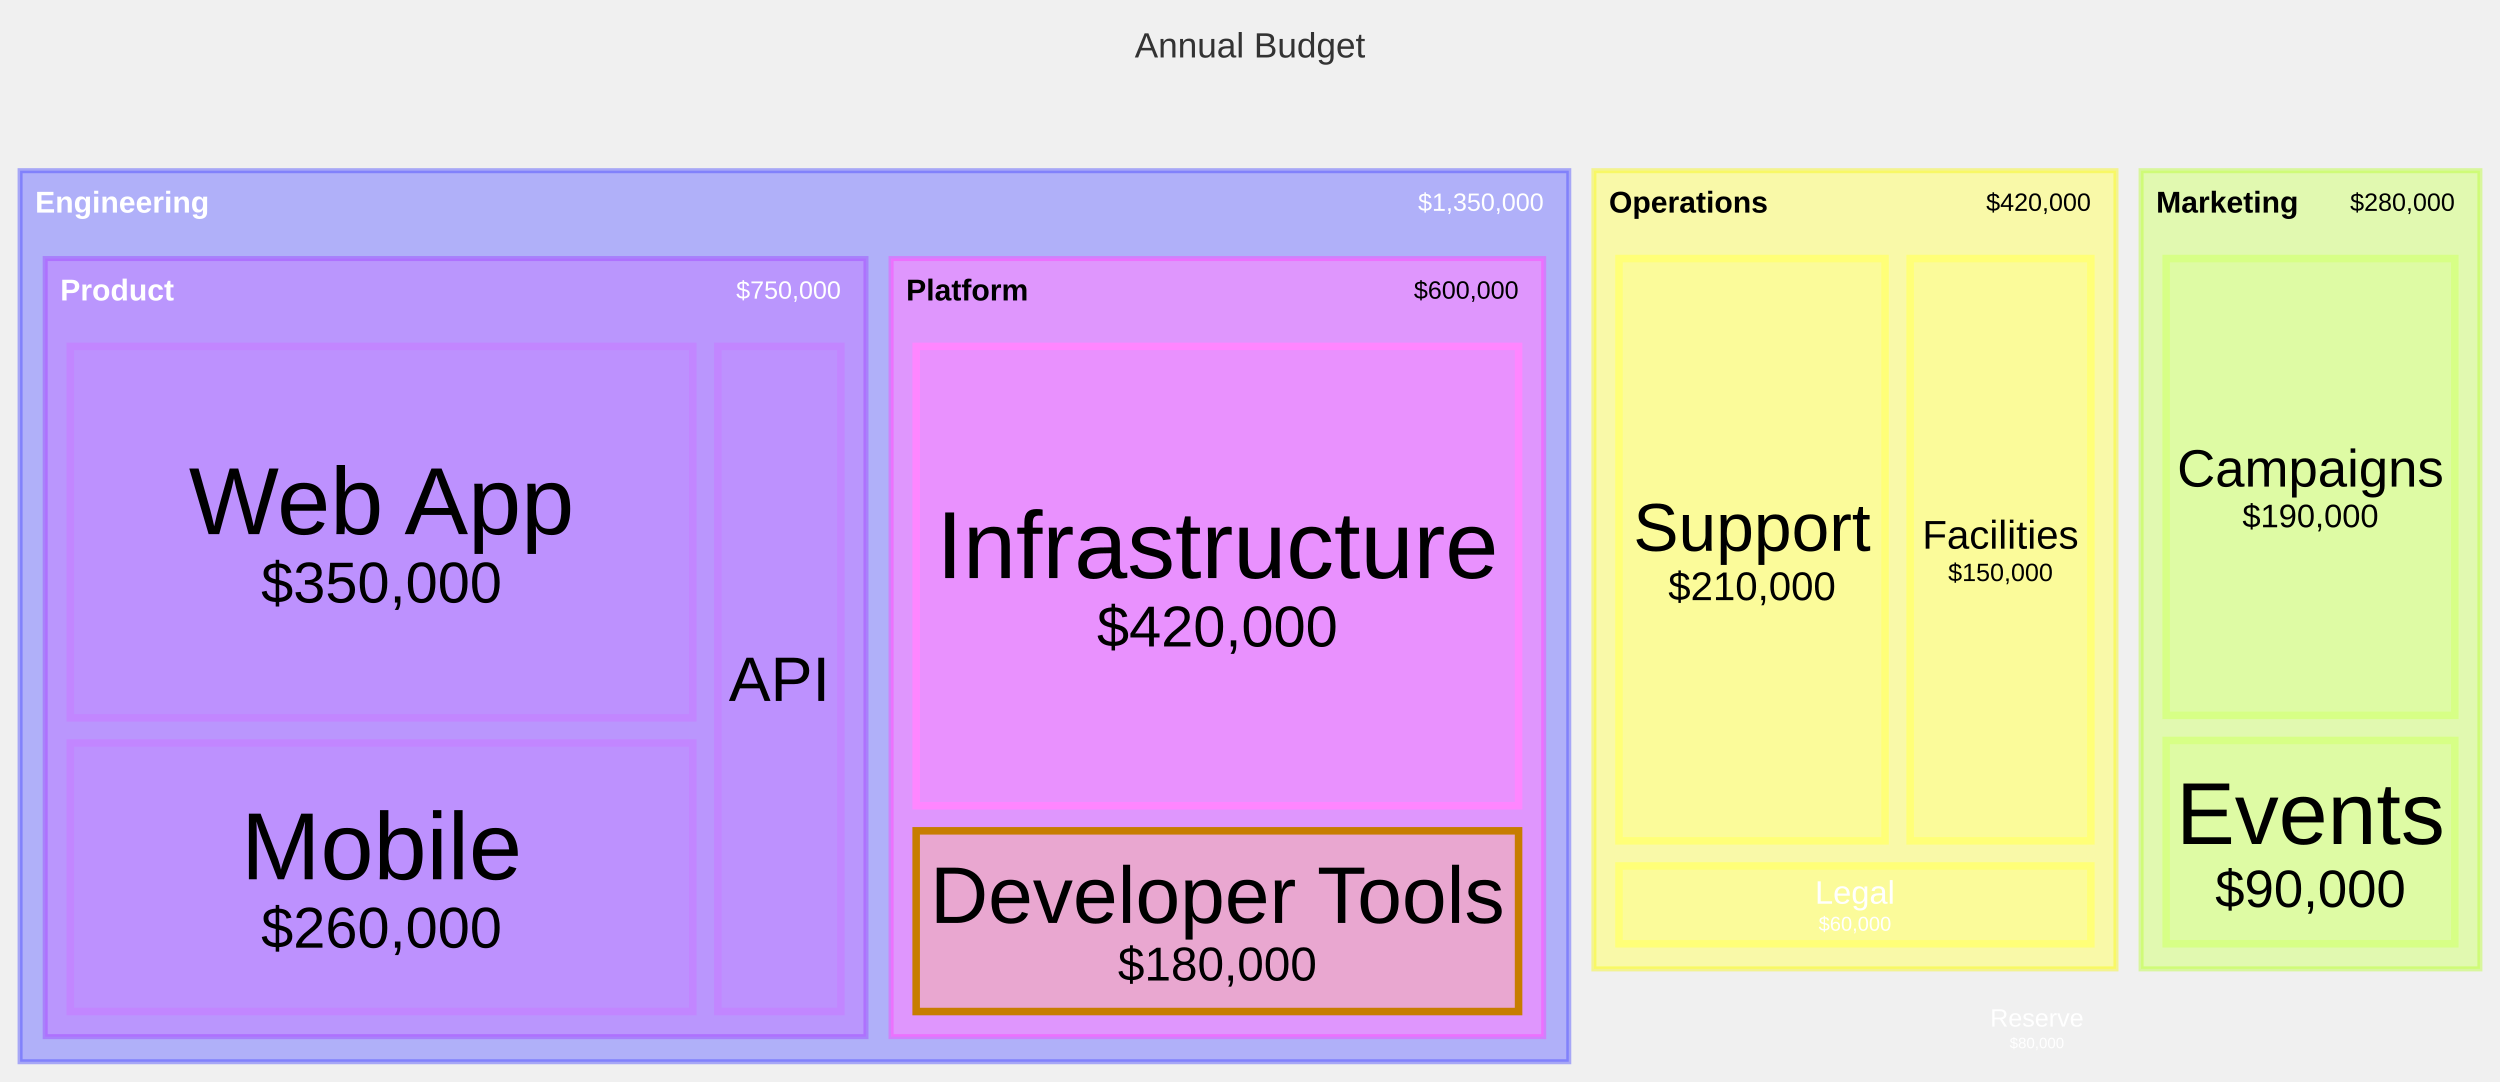
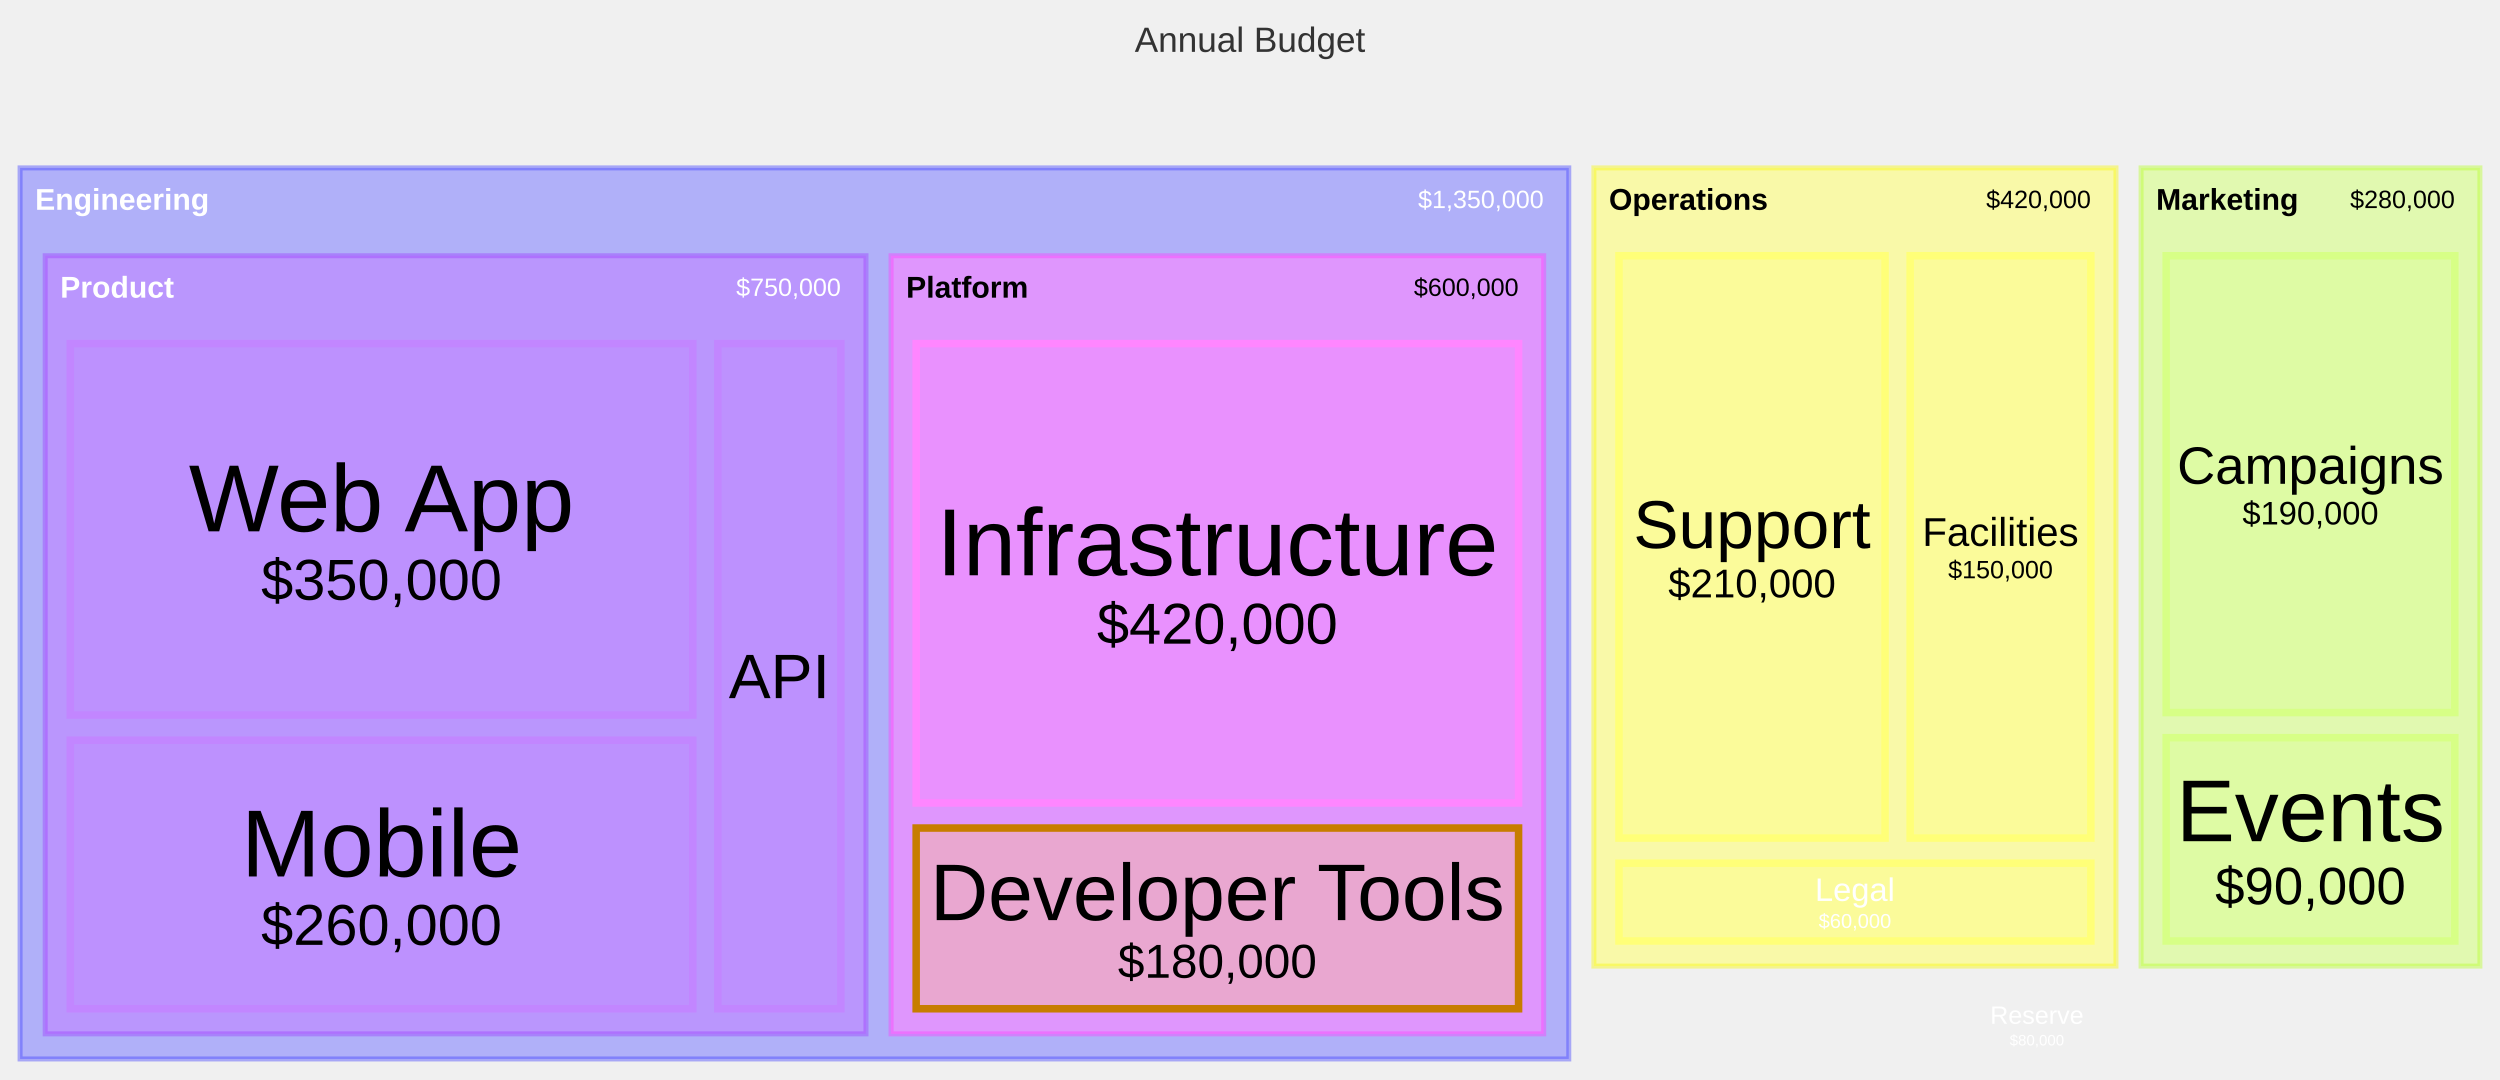
- <svg xmlns="http://www.w3.org/2000/svg" id="my-svg" width="100%" class="treemap" style="max-width: 996px; background-color: white;" viewBox="2 -3 996 431" role="graphics-document document" aria-roledescription="treemap">
+ <svg xmlns="http://www.w3.org/2000/svg" id="my-svg" width="100%" class="treemap" style="max-width: 996px; background-color: white;" viewBox="2 -1.89 996 429.89" role="graphics-document document" aria-roledescription="treemap">
  <style>#my-svg{font-family:"trebuchet ms", verdana, arial, sans-serif;font-size:16px;}#my-svg text{font-family:"trebuchet ms", verdana, arial, sans-serif;}</style>
  <g>
-     <text class="treemapTitle" x="500" y="19.9" text-anchor="middle" font-size="14" fill="#333">Annual Budget</text>
+     <text class="treemapTitle" x="500" y="18.78" text-anchor="middle" font-size="14" fill="#333">Annual Budget</text>
    <g class="treemapSection">
      <rect class="treemapSection" x="10" y="65" width="617" height="355" fill="#8686ff" stroke="none" opacity="0.6" />
      <rect class="treemapSectionBorder" x="10" y="65" width="617" height="355" fill="none" stroke="#3a3aff" stroke-width="2" opacity="0.4" />
      <text class="treemapSectionLabel" x="16" y="81.7" text-anchor="start" font-size="12" fill="#ffffff" font-weight="bold">Engineering</text>
      <text class="treemapSectionValue" x="617" y="81" text-anchor="end" font-size="10" fill="#ffffff">$1,350,000</text>
    </g>
    <g class="treemapSection">
      <rect class="treemapSection" x="20" y="100" width="327" height="310" fill="#c286ff" stroke="none" opacity="0.6" />
      <rect class="treemapSectionBorder" x="20" y="100" width="327" height="310" fill="none" stroke="#9c3aff" stroke-width="2" opacity="0.4" />
      <text class="treemapSectionLabel" x="26" y="116.7" text-anchor="start" font-size="12" fill="#ffffff" font-weight="bold">Product</text>
      <text class="treemapSectionValue" x="337" y="116" text-anchor="end" font-size="10" fill="#ffffff">$750,000</text>
    </g>
    <g class="treemapSection">
      <rect class="treemapSection" x="357" y="100" width="260" height="310" fill="#ff86ff" stroke="none" opacity="0.6" />
      <rect class="treemapSectionBorder" x="357" y="100" width="260" height="310" fill="none" stroke="#ff3aff" stroke-width="2" opacity="0.4" />
      <text class="treemapSectionLabel" x="363" y="116.7" text-anchor="start" font-size="12" fill="#000000" font-weight="bold">Platform</text>
      <text class="treemapSectionValue" x="607" y="116" text-anchor="end" font-size="10" fill="#000000">$600,000</text>
    </g>
    <g class="treemapSection">
      <rect class="treemapSection" x="637" y="65" width="208" height="318" fill="#ffff78" stroke="none" opacity="0.6" />
      <rect class="treemapSectionBorder" x="637" y="65" width="208" height="318" fill="none" stroke="#f7f800" stroke-width="2" opacity="0.4" />
      <text class="treemapSectionLabel" x="643" y="81.7" text-anchor="start" font-size="12" fill="#000000" font-weight="bold">Operations</text>
      <text class="treemapSectionValue" x="835" y="81" text-anchor="end" font-size="10" fill="#000000">$420,000</text>
    </g>
    <g class="treemapSection">
      <rect class="treemapSection" x="855" y="65" width="135" height="318" fill="#d7ff86" stroke="none" opacity="0.6" />
      <rect class="treemapSectionBorder" x="855" y="65" width="135" height="318" fill="none" stroke="#b5ff20" stroke-width="2" opacity="0.4" />
      <text class="treemapSectionLabel" x="861" y="81.7" text-anchor="start" font-size="12" fill="#000000" font-weight="bold">Marketing</text>
      <text class="treemapSectionValue" x="980" y="81" text-anchor="end" font-size="10" fill="#000000">$280,000</text>
    </g>
    <g class="treemapNode treemapLeafGroup">
      <rect class="treemapLeaf" x="30" y="135" width="248" height="148" fill="#c286ff" stroke="none" opacity="0.3" />
      <rect class="treemapLeafBorder" x="30" y="135" width="248" height="148" fill="none" stroke="#c286ff" stroke-width="3" />
      <text class="treemapLabel" x="154" y="209.8" text-anchor="middle" font-size="38" fill="#000000">Web App</text>
      <text class="treemapValue" x="154" y="237.05" text-anchor="middle" font-size="23" fill="#000000">$350,000</text>
    </g>
    <g class="treemapNode treemapLeafGroup">
      <rect class="treemapLeaf" x="30" y="293" width="248" height="107" fill="#c286ff" stroke="none" opacity="0.3" />
      <rect class="treemapLeafBorder" x="30" y="293" width="248" height="107" fill="none" stroke="#c286ff" stroke-width="3" />
      <text class="treemapLabel" x="154" y="347.3" text-anchor="middle" font-size="38" fill="#000000">Mobile</text>
      <text class="treemapValue" x="154" y="374.55" text-anchor="middle" font-size="23" fill="#000000">$260,000</text>
    </g>
    <g class="treemapNode treemapLeafGroup">
      <rect class="treemapLeaf" x="288" y="135" width="49" height="265" fill="#c286ff" stroke="none" opacity="0.3" />
      <rect class="treemapLeafBorder" x="288" y="135" width="49" height="265" fill="none" stroke="#c286ff" stroke-width="3" />
      <text class="treemapLabel" x="312.5" y="276.25" text-anchor="middle" font-size="25" fill="#000000">API</text>
    </g>
    <g class="treemapNode treemapLeafGroup">
      <rect class="treemapLeaf" x="367" y="135" width="240" height="183" fill="#ff86ff" stroke="none" opacity="0.3" />
      <rect class="treemapLeafBorder" x="367" y="135" width="240" height="183" fill="none" stroke="#ff86ff" stroke-width="3" />
      <text class="treemapLabel" x="487" y="227.3" text-anchor="middle" font-size="38" fill="#000000">Infrastructure</text>
      <text class="treemapValue" x="487" y="254.55" text-anchor="middle" font-size="23" fill="#000000">$420,000</text>
    </g>
    <g class="treemapNode treemapLeafGroup highlight">
      <rect class="treemapLeaf" x="367" y="328" width="240" height="72" fill="#ffd166" stroke="none" opacity="0.3" />
      <rect class="treemapLeafBorder" x="367" y="328" width="240" height="72" fill="none" stroke="#c77d00" stroke-width="3" />
      <text class="treemapLabel" x="487" y="364.7" text-anchor="middle" font-size="32" fill="#000">Developer Tools</text>
      <text class="treemapValue" x="487" y="387.65" text-anchor="middle" font-size="19" fill="#000">$180,000</text>
    </g>
    <g class="treemapNode treemapLeafGroup">
      <rect class="treemapLeaf" x="647" y="100" width="106" height="232" fill="#ffff78" stroke="none" opacity="0.3" />
      <rect class="treemapLeafBorder" x="647" y="100" width="106" height="232" fill="none" stroke="#ffff78" stroke-width="3" />
      <text class="treemapLabel" x="700" y="216.45" text-anchor="middle" font-size="27" fill="#000000">Support</text>
      <text class="treemapValue" x="700" y="236.1" text-anchor="middle" font-size="16" fill="#000000">$210,000</text>
    </g>
    <g class="treemapNode treemapLeafGroup">
      <rect class="treemapLeaf" x="763" y="100" width="72" height="232" fill="#ffff78" stroke="none" opacity="0.3" />
      <rect class="treemapLeafBorder" x="763" y="100" width="72" height="232" fill="none" stroke="#ffff78" stroke-width="3" />
      <text class="treemapLabel" x="799" y="215.6" text-anchor="middle" font-size="16" fill="#000000">Facilities</text>
      <text class="treemapValue" x="799" y="228.5" text-anchor="middle" font-size="10" fill="#000000">$150,000</text>
    </g>
    <g class="treemapNode treemapLeafGroup">
      <rect class="treemapLeaf" x="647" y="342" width="188" height="31" fill="#ffff78" stroke="none" opacity="0.3" />
      <rect class="treemapLeafBorder" x="647" y="342" width="188" height="31" fill="none" stroke="#ffff78" stroke-width="3" />
      <text class="treemapLabel" x="741" y="357.05" text-anchor="middle" font-size="13" fill="#ffffff">Legal</text>
      <text class="treemapValue" x="741" y="367.8" text-anchor="middle" font-size="8" fill="#ffffff">$60,000</text>
    </g>
    <g class="treemapNode treemapLeafGroup">
      <rect class="treemapLeaf" x="865" y="100" width="115" height="182" fill="#d7ff86" stroke="none" opacity="0.3" />
      <rect class="treemapLeafBorder" x="865" y="100" width="115" height="182" fill="none" stroke="#d7ff86" stroke-width="3" />
      <text class="treemapLabel" x="922.5" y="190.85" text-anchor="middle" font-size="21" fill="#000000">Campaigns</text>
      <text class="treemapValue" x="922.5" y="207.05" text-anchor="middle" font-size="13" fill="#000000">$190,000</text>
    </g>
    <g class="treemapNode treemapLeafGroup">
      <rect class="treemapLeaf" x="865" y="292" width="115" height="81" fill="#d7ff86" stroke="none" opacity="0.3" />
      <rect class="treemapLeafBorder" x="865" y="292" width="115" height="81" fill="none" stroke="#d7ff86" stroke-width="3" />
      <text class="treemapLabel" x="922.5" y="333.25" text-anchor="middle" font-size="35" fill="#000000">Events</text>
      <text class="treemapValue" x="922.5" y="358.35" text-anchor="middle" font-size="21" fill="#000000">$90,000</text>
    </g>
    <g class="treemapNode treemapLeafGroup">
      <rect class="treemapLeaf" x="637" y="393" width="353" height="27" fill="transparent" stroke="none" opacity="0.3" />
      <rect class="treemapLeafBorder" x="637" y="393" width="353" height="27" fill="none" stroke="transparent" />
      <text class="treemapLabel" x="813.5" y="406" text-anchor="middle" font-size="10" fill="#ffffff">Reserve</text>
      <text class="treemapValue" x="813.5" y="414.6" text-anchor="middle" font-size="6" fill="#ffffff">$80,000</text>
    </g>
  </g>
</svg>
